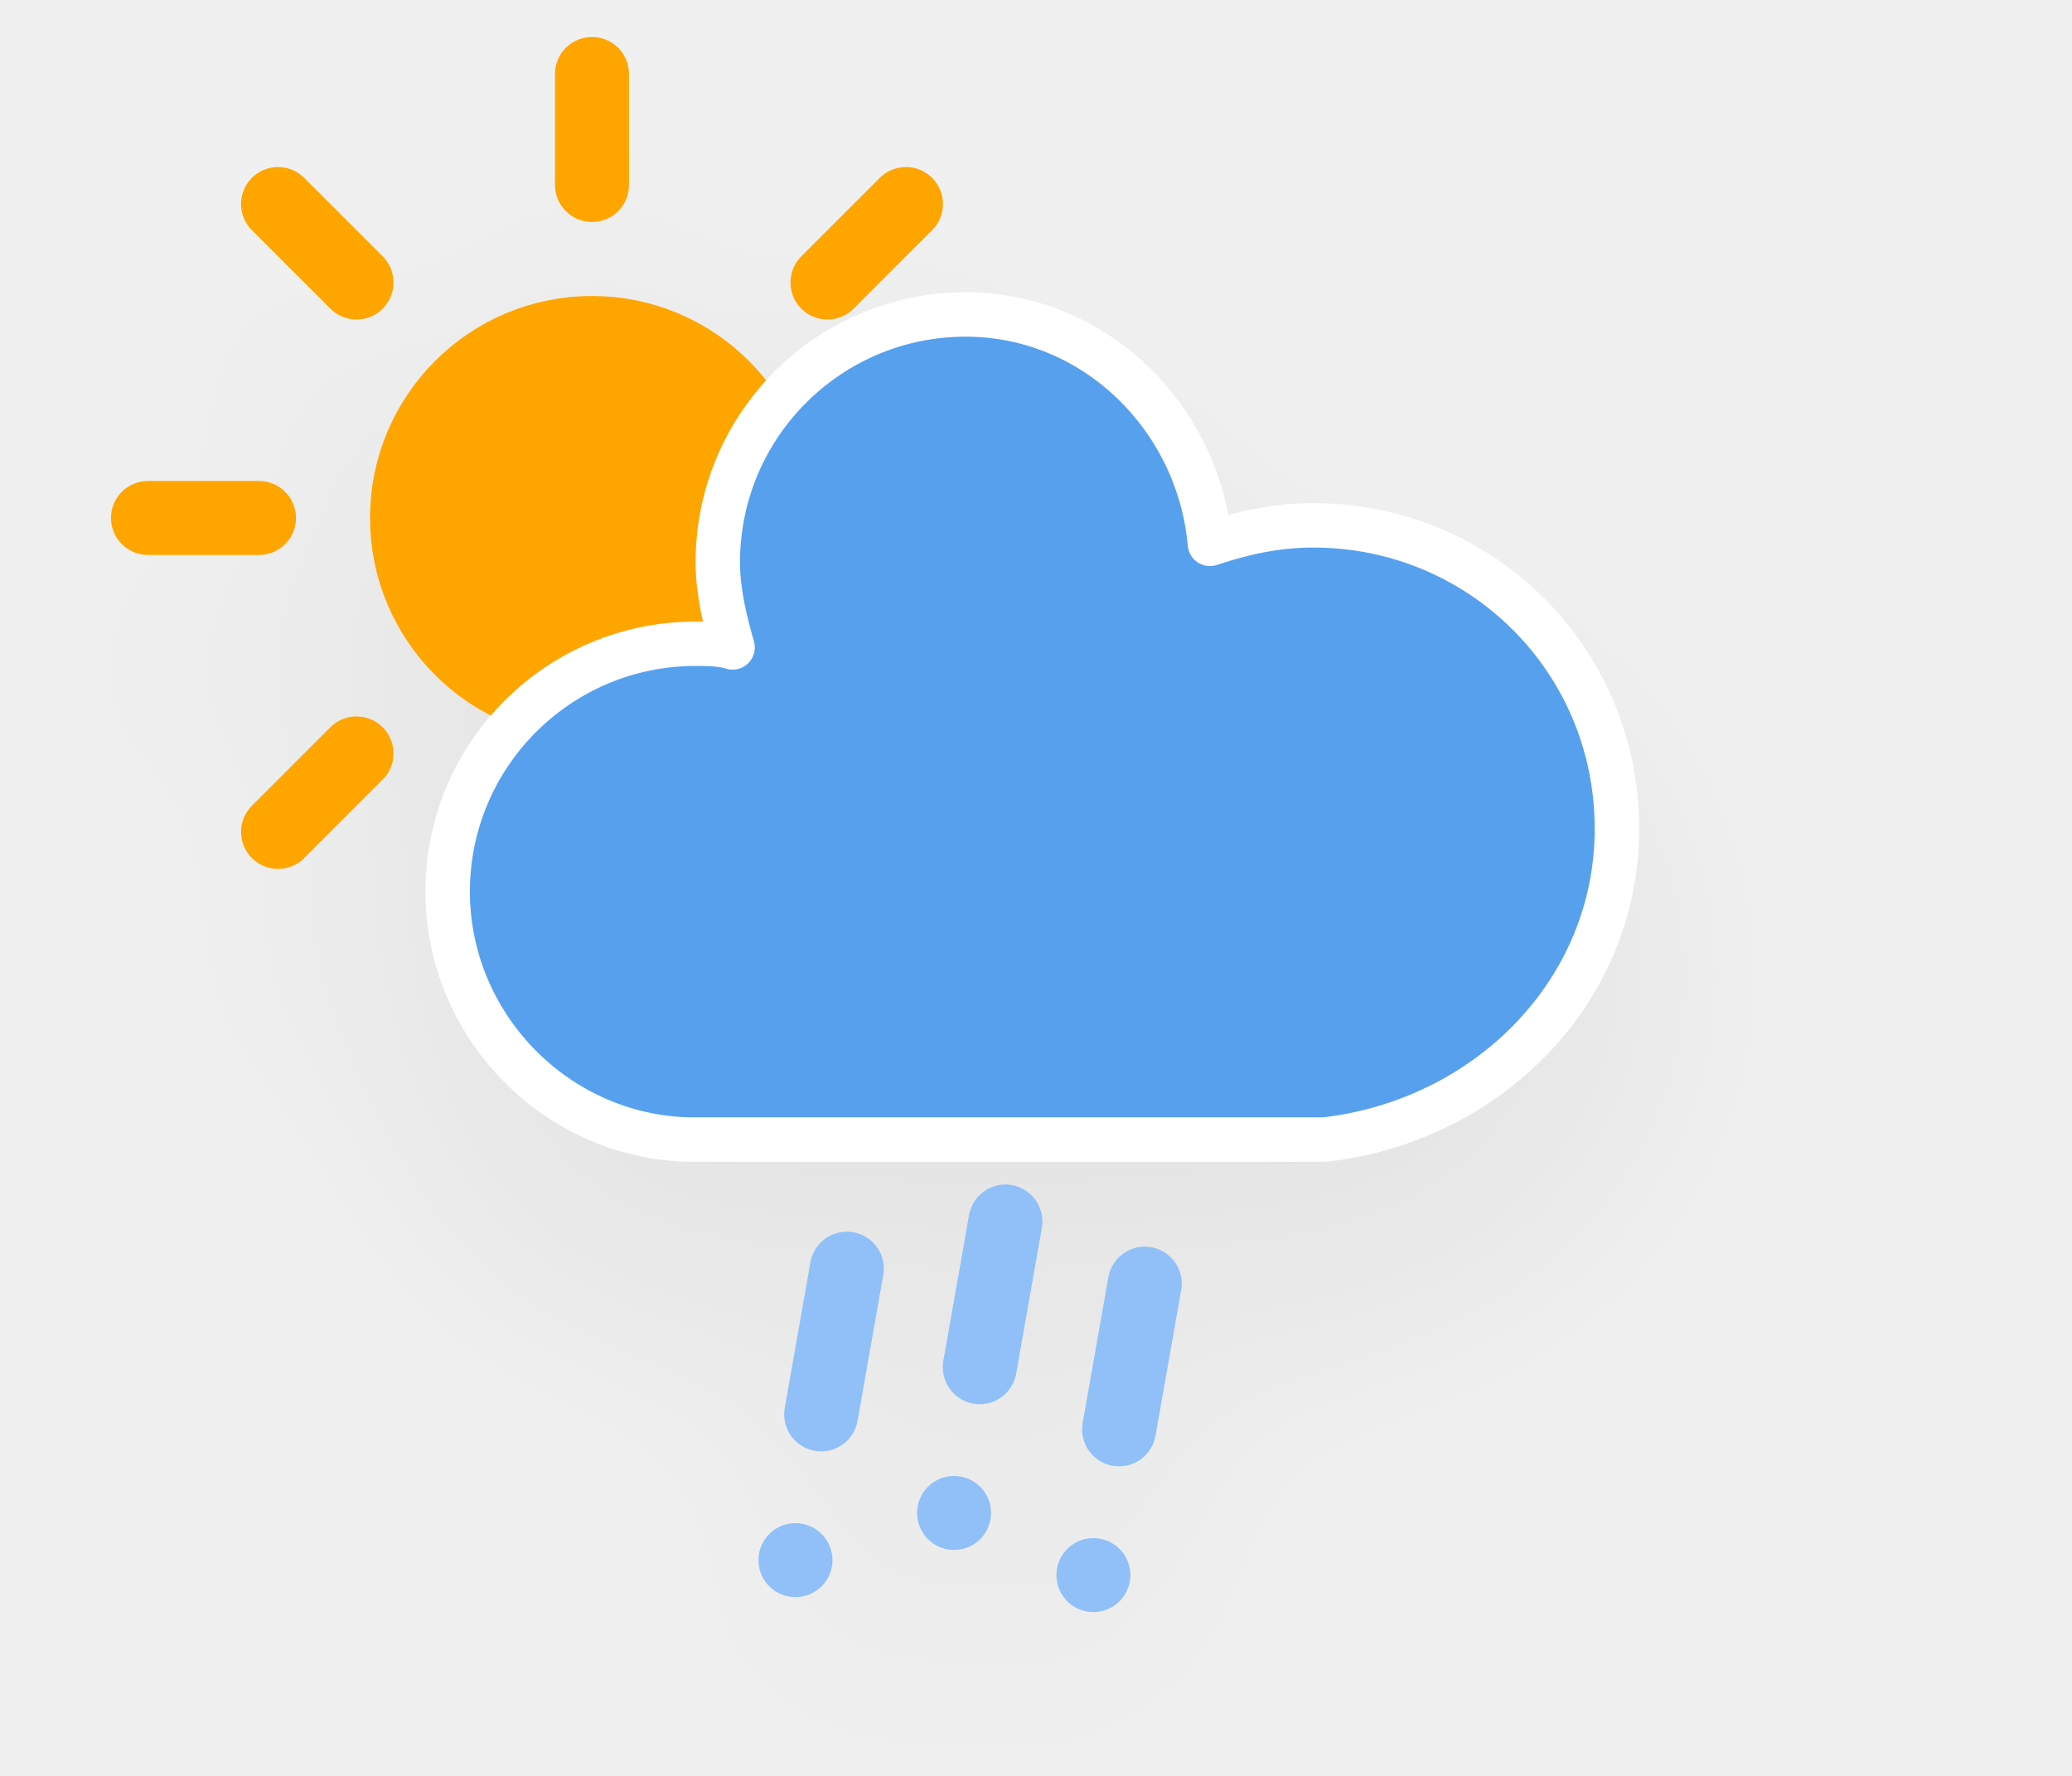
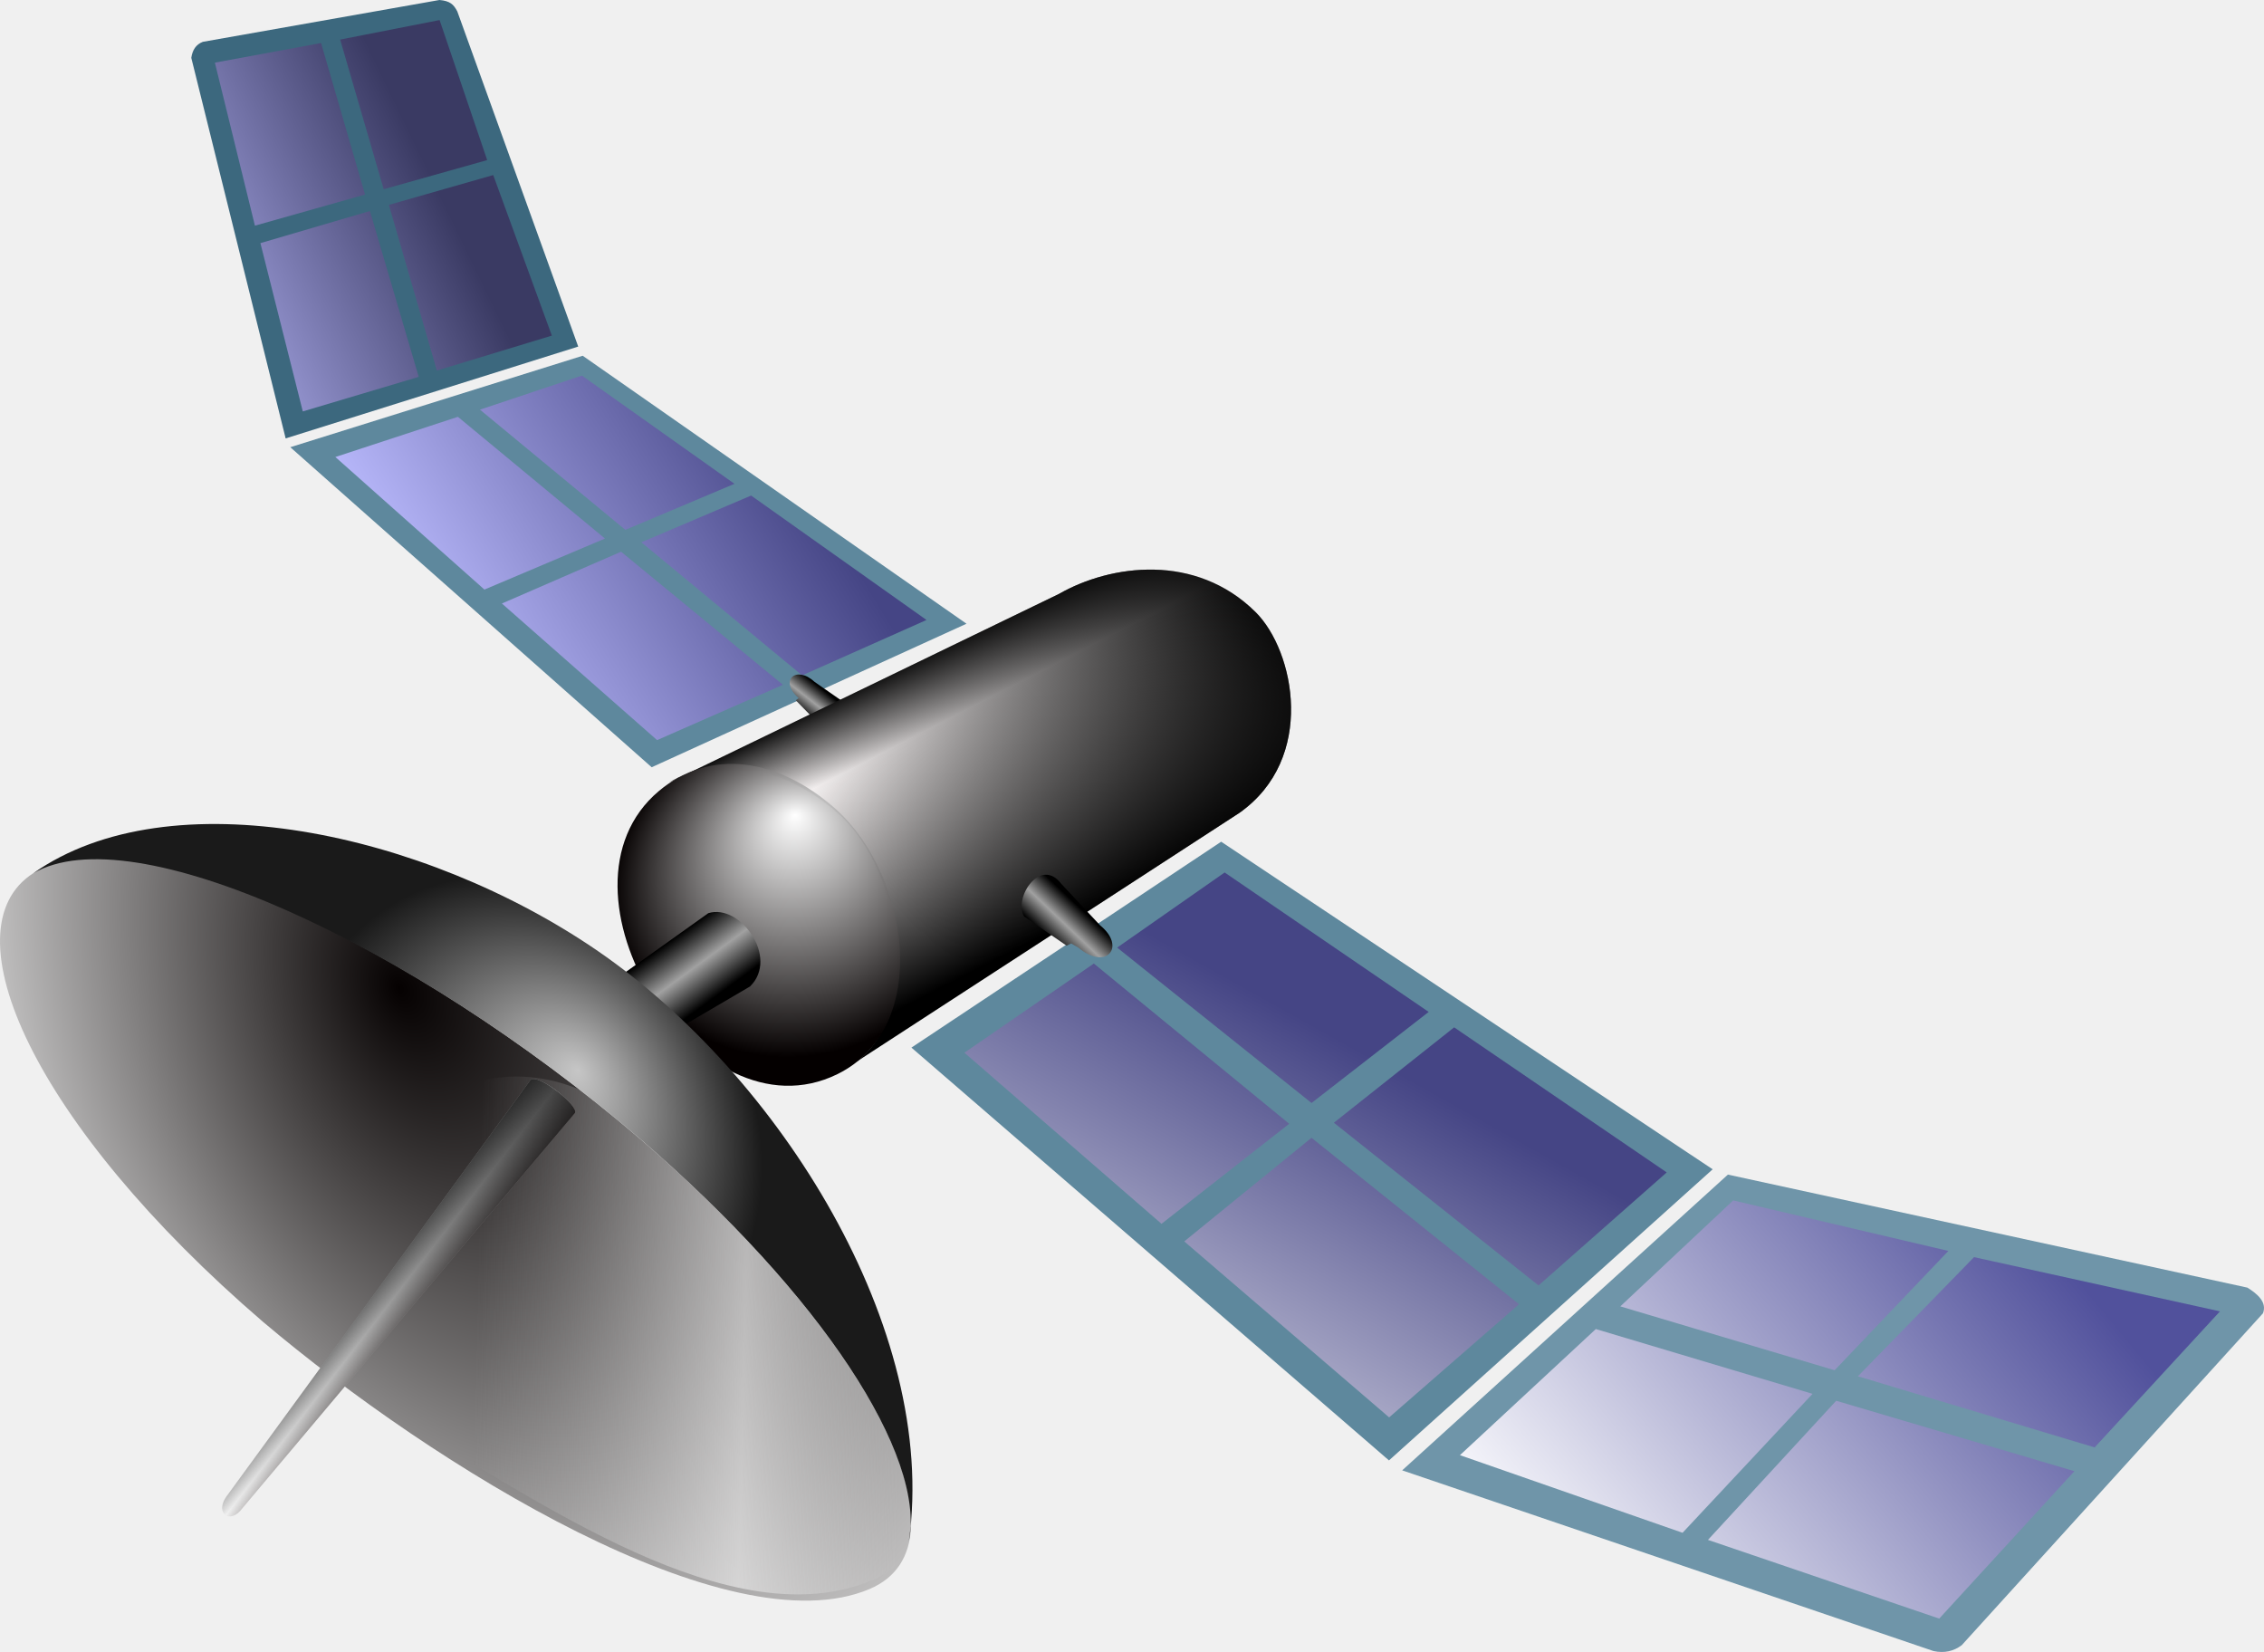
- <svg xmlns="http://www.w3.org/2000/svg" width="112" height="96" viewBox="0 0 56 48">
-   <defs>
-     <filter id="blur" x="-.247" y="-.229" width="1.494" height="1.558">
-       <feGaussianBlur in="SourceAlpha" stdDeviation="3" />
-       <feOffset dx="0" dy="4" result="offsetblur" />
-       <feComponentTransfer>
-         <feFuncA slope="0.05" type="linear" />
-       </feComponentTransfer>
-       <feMerge>
-         <feMergeNode />
-         <feMergeNode in="SourceGraphic" />
-       </feMerge>
-     </filter>
-     <style type="text/css">
-       
-       /*
- ** SUN
- */
-       @keyframes am-weather-sun {
-         0% {
-           -webkit-transform: rotate(0deg);
-           -moz-transform: rotate(0deg);
-           -ms-transform: rotate(0deg);
-           transform: rotate(0deg);
-         }
- 
-         100% {
-           -webkit-transform: rotate(360deg);
-           -moz-transform: rotate(360deg);
-           -ms-transform: rotate(360deg);
-           transform: rotate(360deg);
-         }
-       }
- 
-       .am-weather-sun {
-         -webkit-animation-name: am-weather-sun;
-         -moz-animation-name: am-weather-sun;
-         -ms-animation-name: am-weather-sun;
-         animation-name: am-weather-sun;
-         -webkit-animation-duration: 9s;
-         -moz-animation-duration: 9s;
-         -ms-animation-duration: 9s;
-         animation-duration: 9s;
-         -webkit-animation-timing-function: linear;
-         -moz-animation-timing-function: linear;
-         -ms-animation-timing-function: linear;
-         animation-timing-function: linear;
-         -webkit-animation-iteration-count: infinite;
-         -moz-animation-iteration-count: infinite;
-         -ms-animation-iteration-count: infinite;
-         animation-iteration-count: infinite;
-       }
- 
-       /*
- ** RAIN
- */
-       @keyframes am-weather-rain {
-         0% {
-           stroke-dashoffset: 0;
-         }
- 
-         100% {
-           stroke-dashoffset: -100;
-         }
-       }
- 
-       .am-weather-rain-1 {
-         -webkit-animation-name: am-weather-rain;
-         -moz-animation-name: am-weather-rain;
-         -ms-animation-name: am-weather-rain;
-         animation-name: am-weather-rain;
-         -webkit-animation-duration: 8s;
-         -moz-animation-duration: 8s;
-         -ms-animation-duration: 8s;
-         animation-duration: 8s;
-         -webkit-animation-timing-function: linear;
-         -moz-animation-timing-function: linear;
-         -ms-animation-timing-function: linear;
-         animation-timing-function: linear;
-         -webkit-animation-iteration-count: infinite;
-         -moz-animation-iteration-count: infinite;
-         -ms-animation-iteration-count: infinite;
-         animation-iteration-count: infinite;
-       }
- 
-       .am-weather-rain-2 {
-         -webkit-animation-name: am-weather-rain;
-         -moz-animation-name: am-weather-rain;
-         -ms-animation-name: am-weather-rain;
-         animation-name: am-weather-rain;
-         -webkit-animation-delay: 0.25s;
-         -moz-animation-delay: 0.25s;
-         -ms-animation-delay: 0.25s;
-         animation-delay: 0.25s;
-         -webkit-animation-duration: 8s;
-         -moz-animation-duration: 8s;
-         -ms-animation-duration: 8s;
-         animation-duration: 8s;
-         -webkit-animation-timing-function: linear;
-         -moz-animation-timing-function: linear;
-         -ms-animation-timing-function: linear;
-         animation-timing-function: linear;
-         -webkit-animation-iteration-count: infinite;
-         -moz-animation-iteration-count: infinite;
-         -ms-animation-iteration-count: infinite;
-         animation-iteration-count: infinite;
-       }
- 
-       /*
- ** CLOUDS
- */
-       @keyframes am-weather-cloud-2 {
-         0% {
-           -webkit-transform: translate(0px, 0px);
-           -moz-transform: translate(0px, 0px);
-           -ms-transform: translate(0px, 0px);
-           transform: translate(0px, 0px);
-         }
- 
-         50% {
-           -webkit-transform: translate(2px, 0px);
-           -moz-transform: translate(2px, 0px);
-           -ms-transform: translate(2px, 0px);
-           transform: translate(2px, 0px);
-         }
- 
-         100% {
-           -webkit-transform: translate(0px, 0px);
-           -moz-transform: translate(0px, 0px);
-           -ms-transform: translate(0px, 0px);
-           transform: translate(0px, 0px);
-         }
-       }
- 
-       .am-weather-cloud-2 {
-         -webkit-animation-name: am-weather-cloud-2;
-         -moz-animation-name: am-weather-cloud-2;
-         animation-name: am-weather-cloud-2;
-         -webkit-animation-duration: 3s;
-         -moz-animation-duration: 3s;
-         animation-duration: 3s;
-         -webkit-animation-timing-function: linear;
-         -moz-animation-timing-function: linear;
-         animation-timing-function: linear;
-         -webkit-animation-iteration-count: infinite;
-         -moz-animation-iteration-count: infinite;
-         animation-iteration-count: infinite;
-       }
-       
-     </style>
+ <svg xmlns="http://www.w3.org/2000/svg" xmlns:xlink="http://www.w3.org/1999/xlink" id="svg2" style="fill-rule:evenodd" xml:space="preserve" viewBox="0 0 14662.565 10697.632" version="1.0">
+   <defs id="defs4">
+     <linearGradient id="linearGradient4112" y2="2395.6" gradientUnits="userSpaceOnUse" y1="2161.2" x2="4371.9" x1="4661">
+       <stop id="stop3893" stop-color="#454585" offset="0" />
+       <stop id="stop3895" stop-color="#babafd" offset="1" />
+     </linearGradient>
+     <linearGradient id="linearGradient4110" y2="2556.1" gradientUnits="userSpaceOnUse" y1="2297.1" x2="4543.6" x1="4669.9">
+       <stop id="stop3884" stop-color="#3a3a63" offset="0" />
+       <stop id="stop3887" stop-color="#babafd" offset="1" />
+     </linearGradient>
+     <radialGradient id="radialGradient2499" fx="5068.2" fy="3650.1" gradientUnits="userSpaceOnUse" cy="3720" cx="5101.4" gradientTransform="matrix(.26261 2.114 1.5934 .080846 -3332.5 -8761.5)" r="353.82">
+       <stop id="stop3496" stop-color="#050101" offset="0" />
+       <stop id="stop35889" stop-color="#fff" offset="1" />
+     </radialGradient>
+     <linearGradient id="linearGradient2486" y2="3960.5" gradientUnits="userSpaceOnUse" y1="3589.5" gradientTransform="matrix(.054907 .93602 .93691 .072083 177.43 -2719)" x2="5482.6" x1="5408.2">
+       <stop id="stop3506" stop-color="#d9d9d9" stop-opacity="0" offset="0" />
+       <stop id="stop3512" stop-color="#fff" offset=".63" />
+       <stop id="stop3508" stop-color="#e9e9e9" stop-opacity="0" offset="1" />
+     </linearGradient>
+     <linearGradient id="linearGradient2483" y2="3569.8" gradientUnits="userSpaceOnUse" y1="3508.1" gradientTransform="matrix(.15386 .94918 1.0243 .27253 -672.37 -3525.1)" x2="5371.2" x1="5319.3">
+       <stop id="stop3530" offset="0" />
+       <stop id="stop3536" stop-color="#fff" offset=".5" />
+       <stop id="stop3532" stop-color="#0d0000" offset="1" />
+     </linearGradient>
+     <radialGradient id="radialGradient2480" fx="5132.7" fy="3654.9" gradientUnits="userSpaceOnUse" cy="3747.5" cx="5063.1" gradientTransform="matrix(-.073903 -.67365 -.59529 .011853 6512.5 5749.9)" r="329.36">
+       <stop id="stop3484" stop-color="#c6c6c6" offset="0" />
+       <stop id="stop3486" stop-color="#1a1a1a" offset="1" />
+     </radialGradient>
+     <linearGradient id="linearGradient2477" y2="4560.9" gradientUnits="userSpaceOnUse" y1="5251.7" gradientTransform="matrix(.70632 .70789 .70789 -.70632 -2472.5 3092.3)" x2="4002.9" x1="4002.9">
+       <stop id="stop4000" offset="0" />
+       <stop id="stop4002" stop-opacity="0" offset="1" />
+     </linearGradient>
+     <linearGradient id="linearGradient3919">
+       <stop id="stop3921" offset="0" />
+       <stop id="stop3927" stop-color="#a1a1a1" offset=".5" />
+       <stop id="stop3923" offset="1" />
+     </linearGradient>
+     <linearGradient id="linearGradient4138" y2="2633.7" gradientUnits="userSpaceOnUse" y1="2288.5" x2="4497.8" x1="4658.9">
+       <stop id="stop3876" stop-color="#454585" offset="0" />
+       <stop id="stop3878" stop-color="#fff" offset="1" />
+     </linearGradient>
+     <linearGradient id="linearGradient4136" y2="2605.9" gradientUnits="userSpaceOnUse" y1="2318.9" x2="4759.6" x1="5064.1">
+       <stop id="stop3866" stop-color="#51519c" offset="0" />
+       <stop id="stop3868" stop-color="#f3f3f9" offset="1" />
+     </linearGradient>
+     <linearGradient id="linearGradient3276" y2="1865.6" gradientUnits="userSpaceOnUse" y1="1627.1" x2="4786.4" x1="4673.2">
+       <stop id="stop3272" offset="0" />
+       <stop id="stop3278" stop-color="#fffbfb" offset=".241" />
+       <stop id="stop3274" offset="1" />
+     </linearGradient>
+     <radialGradient id="radialGradient2296" fx="3964.4" fy="2461.7" gradientUnits="userSpaceOnUse" cy="2415.4" cx="3977.6" gradientTransform="matrix(-1.2731 .40587 -.37071 -1.1628 10558 3000.4)" r="119.15">
+       <stop id="stop4157" stop-color="#fff" offset="0" />
+       <stop id="stop4159" stop-color="#040000" offset="1" />
+     </radialGradient>
+     <linearGradient id="linearGradient2293" y2="2144.4" gradientUnits="userSpaceOnUse" y1="1786.8" gradientTransform="matrix(.93962 .67897 -.67897 .93962 2284.7 -2975.2)" x2="4079.6" x1="4157.5">
+       <stop id="stop4054" offset="0" />
+       <stop id="stop4056" stop-opacity="0" offset="1" />
+     </linearGradient>
+     <linearGradient id="linearGradient2280" y2="1800.8" xlink:href="#linearGradient3919" gradientUnits="userSpaceOnUse" y1="1831.3" gradientTransform="matrix(.077467 1.1506 -1.1661 -.27058 6242.2 -3232.4)" x2="4886.2" x1="4851.7" />
+     <linearGradient id="linearGradient2263" y2="1800.1" xlink:href="#linearGradient3919" gradientUnits="userSpaceOnUse" y1="1829.5" gradientTransform="matrix(-.0048455 -.61118 -.70244 .0055691 5924.5 4619.9)" x2="4875.4" x1="4845.5" />
+     <linearGradient id="linearGradient2248" y2="1800.1" xlink:href="#linearGradient3919" gradientUnits="userSpaceOnUse" y1="1829.5" gradientTransform="matrix(.84221 -.058504 .067239 .96797 603.64 369.59)" x2="4875.4" x1="4845.5" />
  </defs>
-   <g transform="translate(16,-2)" filter="url(#blur)">
-     <g transform="translate(0,16)">
-       <g class="am-weather-sun" style="-moz-animation-duration:9s;-moz-animation-iteration-count:infinite;-moz-animation-name:am-weather-sun;-moz-animation-timing-function:linear;-ms-animation-duration:9s;-ms-animation-iteration-count:infinite;-ms-animation-name:am-weather-sun;-ms-animation-timing-function:linear;-webkit-animation-duration:9s;-webkit-animation-iteration-count:infinite;-webkit-animation-name:am-weather-sun;-webkit-animation-timing-function:linear">
-         <line transform="translate(0,9)" y2="3" stroke="#ffa500" stroke-linecap="round" stroke-width="2" fifll="none" />
-         <g transform="rotate(45)">
-           <line transform="translate(0,9)" y2="3" fill="none" stroke="#ffa500" stroke-linecap="round" stroke-width="2" />
-         </g>
-         <g transform="rotate(90)">
-           <line transform="translate(0,9)" y2="3" fill="none" stroke="#ffa500" stroke-linecap="round" stroke-width="2" />
-         </g>
-         <g transform="rotate(135)">
-           <line transform="translate(0,9)" y2="3" fill="none" stroke="#ffa500" stroke-linecap="round" stroke-width="2" />
-         </g>
-         <g transform="scale(-1)">
-           <line transform="translate(0,9)" y2="3" fill="none" stroke="#ffa500" stroke-linecap="round" stroke-width="2" />
-         </g>
-         <g transform="rotate(225)">
-           <line transform="translate(0,9)" y2="3" fill="none" stroke="#ffa500" stroke-linecap="round" stroke-width="2" />
-         </g>
-         <g transform="rotate(-90)">
-           <line transform="translate(0,9)" y2="3" fill="none" stroke="#ffa500" stroke-linecap="round" stroke-width="2" />
-         </g>
-         <g transform="rotate(-45)">
-           <line transform="translate(0,9)" y2="3" fill="none" stroke="#ffa500" stroke-linecap="round" stroke-width="2" />
-         </g>
-         <circle r="5" fill="#ffa500" stroke="#ffa500" stroke-width="2" />
-       </g>
+   <g id="g6734" style="fill-rule:evenodd" transform="matrix(7.6074 -.25604 .25604 7.6074 -30280 -6835.8)">
+     <g id="g3836" transform="matrix(.88333 .11061 -.16835 .87949 827.14 -1015)">
+       <path id="path3838" style="fill:#5e889d" d="m4611.2 2509.8 276.6-163.3-402.9-220.9-263.1 112 389.4 272.2z" />
+       <path id="path3840" style="fill-rule:nonzero;fill:url(#linearGradient4112)" d="m4647.5 2233.9-160.4-89.4-91.4 41.1 155.4 101.4 96.4-53.1zm-381.6 9.1 160.7 112.8 106.5-58.8-157.2-102.7-110 48.7zm284.4 65.1-105.1 59.4 167.1 116.1 110.9-63.3-172.9-112.2zm189.6 101.6 109.5-63.3-184.4-102.8-96.9 53.8 171.8 112.3z" />
    </g>
-     <g class="am-weather-cloud-3" style="-moz-animation-duration:3s;-moz-animation-iteration-count:infinite;-moz-animation-name:am-weather-cloud-2;-moz-animation-timing-function:linear;-webkit-animation-duration:3s;-webkit-animation-iteration-count:infinite;-webkit-animation-name:am-weather-cloud-2;-webkit-animation-timing-function:linear">
-       <path transform="translate(-20,-11)" d="m47.7 35.4c0-4.6-3.7-8.2-8.2-8.2-1 0-1.9 0.2-2.8 0.5-0.3-3.4-3.1-6.2-6.6-6.2-3.7 0-6.7 3-6.7 6.7 0 0.8 0.2 1.6 0.4 2.3-0.3-0.1-0.7-0.1-1-0.1-3.7 0-6.7 3-6.7 6.7 0 3.6 2.9 6.6 6.5 6.7h17.2c4.4-0.5 7.9-4 7.9-8.4z" fill="#57a0ee" stroke="#fff" stroke-linejoin="round" stroke-width="1.2" />
+     <g id="g3842" transform="matrix(.57725 .26047 -.56185 .86805 2924.3 -1967.4)">
+       <path id="path3844" style="fill:#3c687e" d="m4611.2 2509.8 276.6-163.3-375.2-219.6c-9.4-4.4-16-5.8-28.9-3.2l-246.4 107.1c-6.3 4.3-6.3 9.7-2.2 16l376.1 263z" />
+       <path id="path3846" style="fill-rule:nonzero;fill:url(#linearGradient4110)" d="m4651.3 2231.8-153.4-92.7-102.2 46.5 155.4 101.4 100.2-55.2zm-385.4 11.2 160.7 112.8 106.5-58.8-157.2-102.7-110 48.7zm284.4 65.1-105.1 59.4 167.1 116.1 110.9-63.3-172.9-112.2zm189.6 101.6 109.5-63.3-180.6-105-100.7 56 171.8 112.3z" />
    </g>
-     <g transform="translate(-20,-10) rotate(10,-247.39,200.17)" fill="none" stroke="#91c0f8" stroke-dasharray="4, 4" stroke-linecap="round" stroke-width="2">
-       <line class="am-weather-rain-1" transform="translate(-4,1)" y2="8" style="-moz-animation-duration:8s;-moz-animation-iteration-count:infinite;-moz-animation-name:am-weather-rain;-moz-animation-timing-function:linear;-ms-animation-duration:8s;-ms-animation-iteration-count:infinite;-ms-animation-name:am-weather-rain;-ms-animation-timing-function:linear;-webkit-animation-duration:8s;-webkit-animation-iteration-count:infinite;-webkit-animation-name:am-weather-rain;-webkit-animation-timing-function:linear" />
-       <line class="am-weather-rain-2" transform="translate(0,-1)" y2="8" style="-moz-animation-delay:0.25s;-moz-animation-duration:8s;-moz-animation-iteration-count:infinite;-moz-animation-name:am-weather-rain;-moz-animation-timing-function:linear;-ms-animation-delay:0.25s;-ms-animation-duration:8s;-ms-animation-iteration-count:infinite;-ms-animation-name:am-weather-rain;-ms-animation-timing-function:linear;-webkit-animation-delay:0.25s;-webkit-animation-duration:8s;-webkit-animation-iteration-count:infinite;-webkit-animation-name:am-weather-rain;-webkit-animation-timing-function:linear" />
-       <line class="am-weather-rain-1" transform="translate(4)" y2="8" style="-moz-animation-duration:8s;-moz-animation-iteration-count:infinite;-moz-animation-name:am-weather-rain;-moz-animation-timing-function:linear;-ms-animation-duration:8s;-ms-animation-iteration-count:infinite;-ms-animation-name:am-weather-rain;-ms-animation-timing-function:linear;-webkit-animation-duration:8s;-webkit-animation-iteration-count:infinite;-webkit-animation-name:am-weather-rain;-webkit-animation-timing-function:linear" />
+     <path id="path3957" style="fill-rule:nonzero;fill:url(#linearGradient2263)" d="m4604.8 1647.8c-16.7-15.7-1.1-28.2 13.8-13.5l28.1 21c18 10.8-5.8 28.8-17.9 23.3l-26.5-29 2.5-1.8z" />
+     <path id="path2423" style="fill:url(#linearGradient3276)" d="m4640.5 1960.5c58.3-34.7 50.5-161-5.8-213.8-44-41.8-102.2-53.4-142.8-30.7l337.2-149.3c44.6-23.6 117.6-31.3 166.8 21.1 32.1 34.2 47.4 126.2-19.6 170.2l-335.8 202.5z" />
+     <path id="path2425" style="fill:url(#radialGradient2296)" d="m4483.3 1722.8c44.4-34.8 101.7-25.4 150.2 20.7 60.6 58.6 75.2 188.1-6.4 225.1-120.6 54.5-246.7-165.2-143.8-245.8z" />
+     <path id="path4050" style="fill-rule:evenodd;fill:url(#linearGradient2293)" d="m4640.5 1960.5c58.3-34.7 50.5-161-5.8-213.8-44-41.8-102.2-53.4-142.8-30.7l337.2-149.3c44.6-23.6 117.6-31.3 166.8 21.1 32.1 34.2 47.4 126.2-19.6 170.2l-335.8 202.5z" />
+     <path id="path4032" style="fill-rule:nonzero;fill:url(#linearGradient2280)" d="m4436.3 1884.8c21.1 9.6 25.6 25.4 35.1 52.2l83.8-45.4c25.8-23.6-6-71.1-33.4-63.5l-85.5 56.7z" />
+     <g id="g3828" transform="matrix(1.0194 -.038179 -.0098242 1.3943 408.97 -1010.5)">
+       <path id="path3446" style="fill:#5e889d" d="m4611.2 2509.8 276.6-163.3-402.9-220.9-263.1 112 389.4 272.2z" />
+       <path id="path2836" style="fill-rule:nonzero;fill:url(#linearGradient4138)" d="m4654.3 2238.3-167.2-93.8-91.4 41.1 158.8 103.1 99.8-50.4zm-388.4 4.7 160.7 112.8 108.8-55.4-159.5-106.1-110 48.7zm287.8 66.9-108.5 57.6 167.1 116.1 110.9-63.3-169.5-110.4zm186.2 99.8 109.5-63.3-174.2-97.6-102.5 52.9 167.2 108z" />
+     </g>
+     <g id="g3832" transform="matrix(1.1292 .040925 .16072 1.5417 -523.94 -1744.4)">
+       <path id="path3824" style="fill:#6f95a9" d="m5022.2 2610.9 261.5-184.4c4.4-6.2-2.3-10.8-9.1-14.2l-379.5-61.9-276.2 164.4 381.4 99.4c8.1 1.3 15.3 0 21.9-3.3z" />
+       <path id="path3826" style="fill-rule:nonzero;fill:url(#linearGradient4136)" d="m5053.2 2392.4-156.8-27.7-96.1 58.9 154.8 35.1 98.1-66.3zm-389.2 113.9 159.6 42.7 112.4-77.2-156.5-35.6-115.5 70.1zm289.1-30.7-111.1 77.3 166 43.3 117.2-81.9-172.1-38.7zm189.8 25.5 108.6-75.6-179.6-29.7-99.9 66.2 170.9 39.1z" />
+     </g>
+     <path id="path3917" style="fill-rule:nonzero;fill:url(#linearGradient2248)" d="m4835.3 1867.8c23.5 21.2 41.1 0.7 19.3-18.2l-31.9-36.5c-16.8-23.6-41.3 10.7-32.4 26.8l35.3 26.1 3.9-1.8 5.8 3.6z" />
+     <g id="g2501" transform="matrix(.99633 -.085572 .085572 .99633 263.61 -30.404)">
+       <path id="path3830" style="fill:url(#radialGradient2499)" d="m4151.3 2803.3c94.8-27.3 26-213.7-148.3-403.6-175.2-189.6-397.9-328.1-485.6-285.8-79.6 38.3-25.4 212.3 148.7 402.4 129.8 139.4 360.2 323.1 485.2 287z" />
+       <path id="path3856" style="opacity:.5;fill:url(#linearGradient2486)" d="m4154.7 2796c94.9-27.4 26.9-182.4-130.8-383.9-175.5-224.2-392.6 94-257 196.9 113.4 85.9 262.9 223 387.8 187z" />
+       <path id="path3860" style="fill:url(#linearGradient2483)" d="m3950.6 2371.4c4.4-5.4-26.9-37.7-34.2-32.4l-299.2 321.2c-11.6 13.1 0.8 24.1 12.5 11.3l320.9-300.1z" />
+       <path id="path3864" style="fill:url(#radialGradient2480)" d="m3517.3 2114c124.9-67.3 334.2 4.1 469.4 123.1 140 123.4 249.3 353.3 202.7 529.7 23.1-69.7-48.1-216.4-186.4-367.1-175.2-189.6-396.2-324.5-485.7-285.7z" />
+       <path id="path3996" style="fill:url(#linearGradient2477)" d="m3950.6 2371.4c4.4-5.4-26.9-37.7-34.2-32.4l-299.2 321.2c-11.6 13.1 0.8 24.1 12.5 11.3l320.9-300.1z" />
    </g>
  </g>
</svg>
